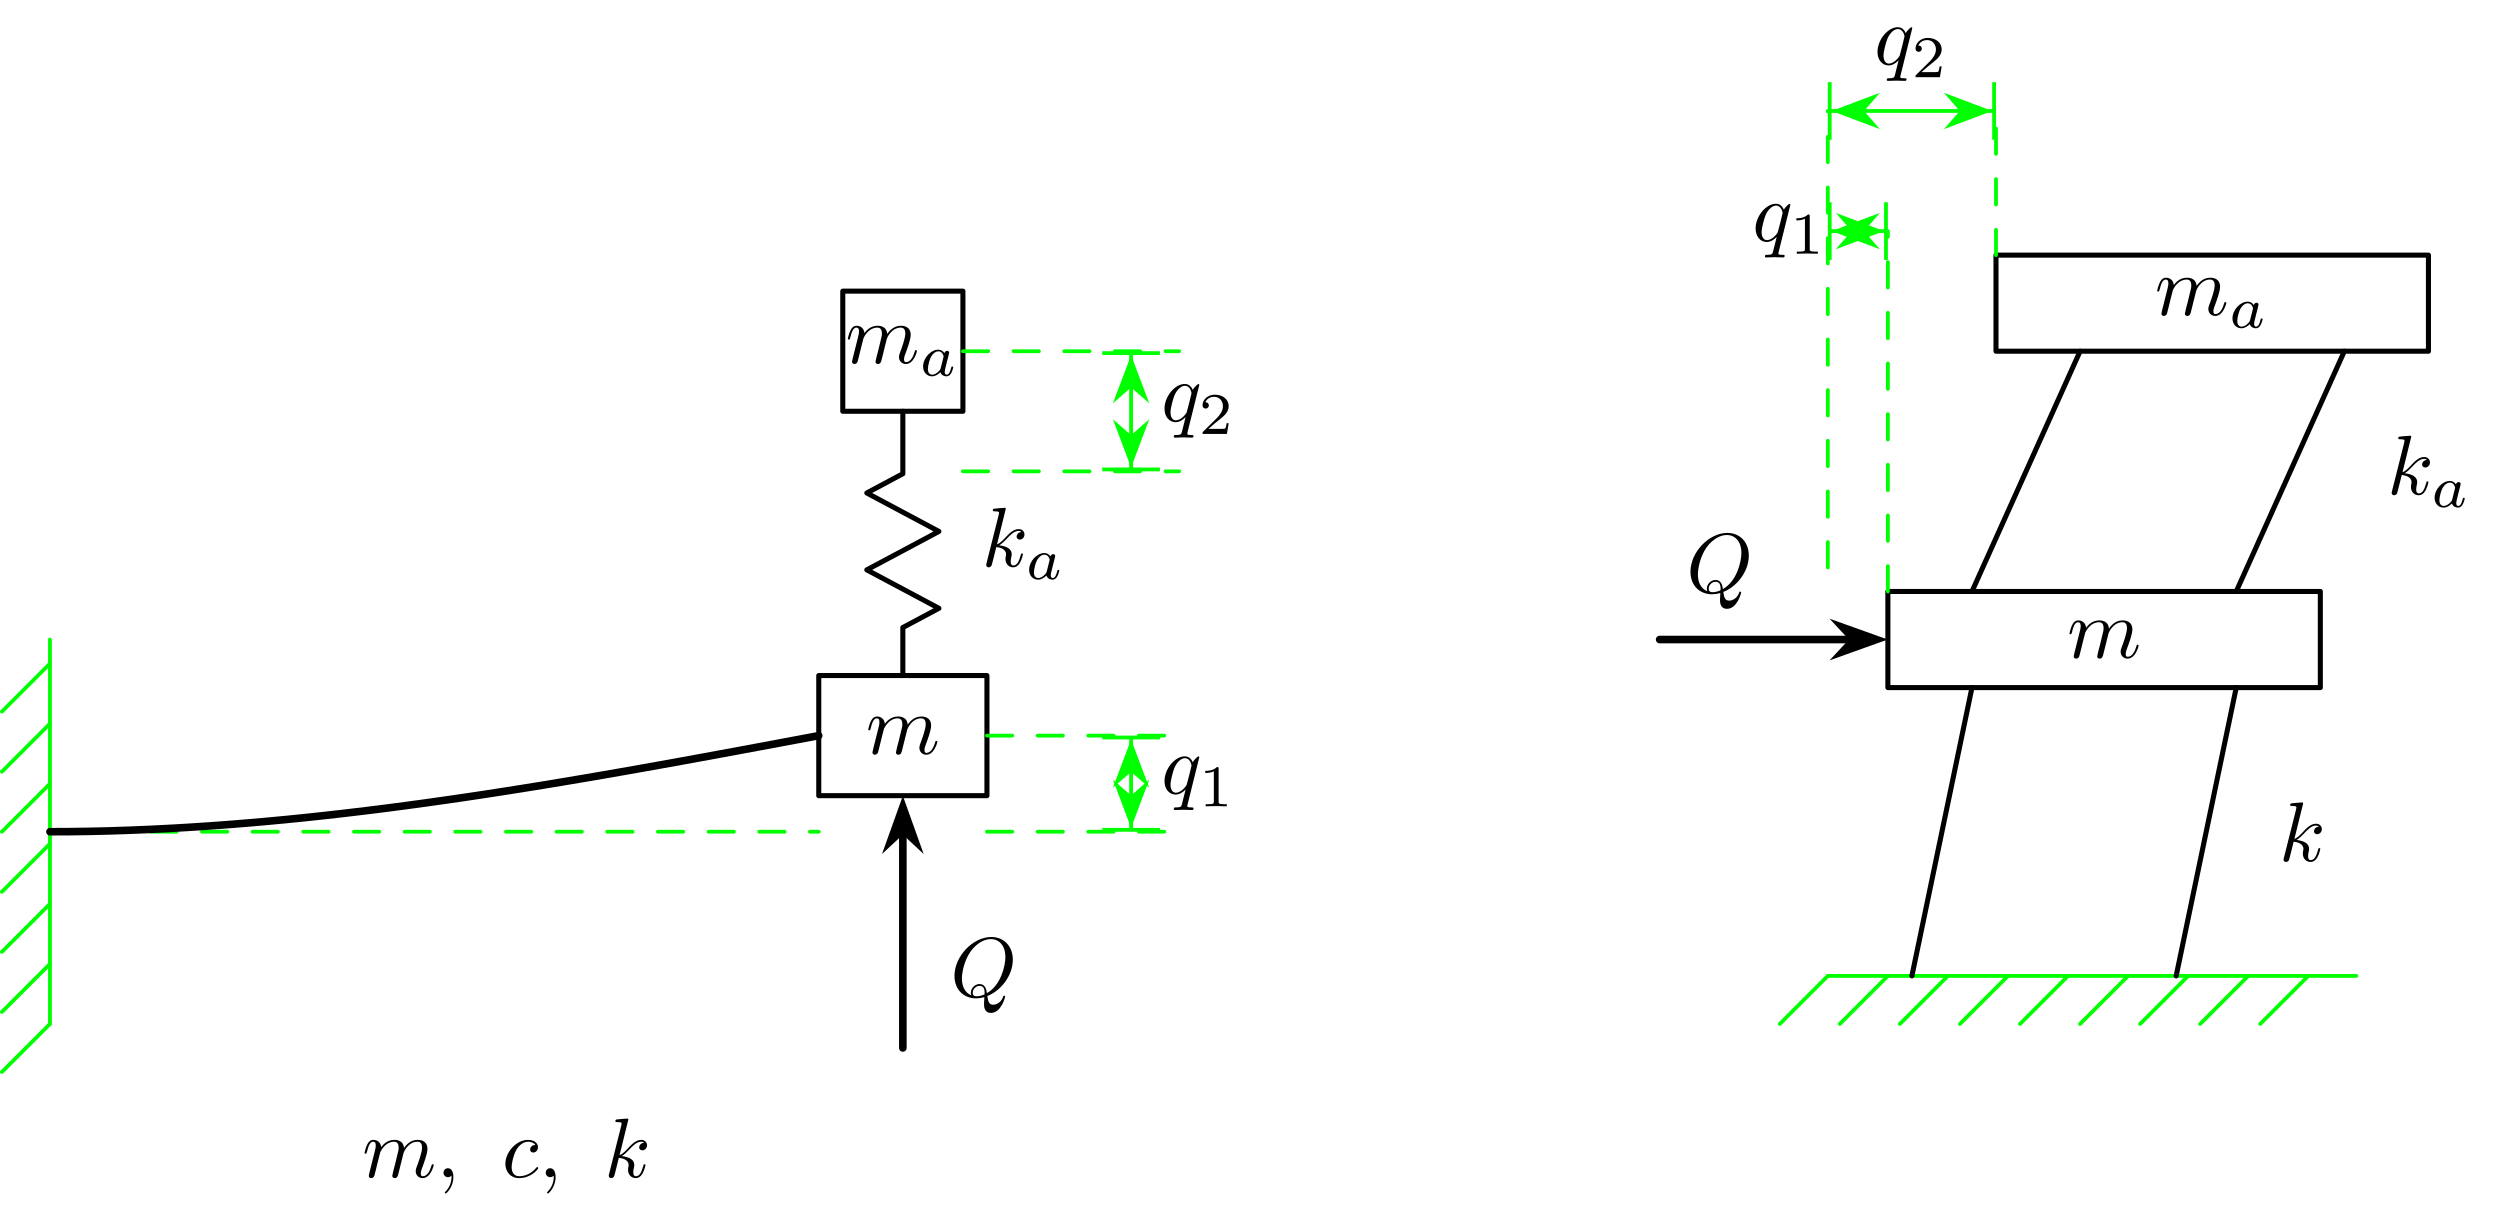
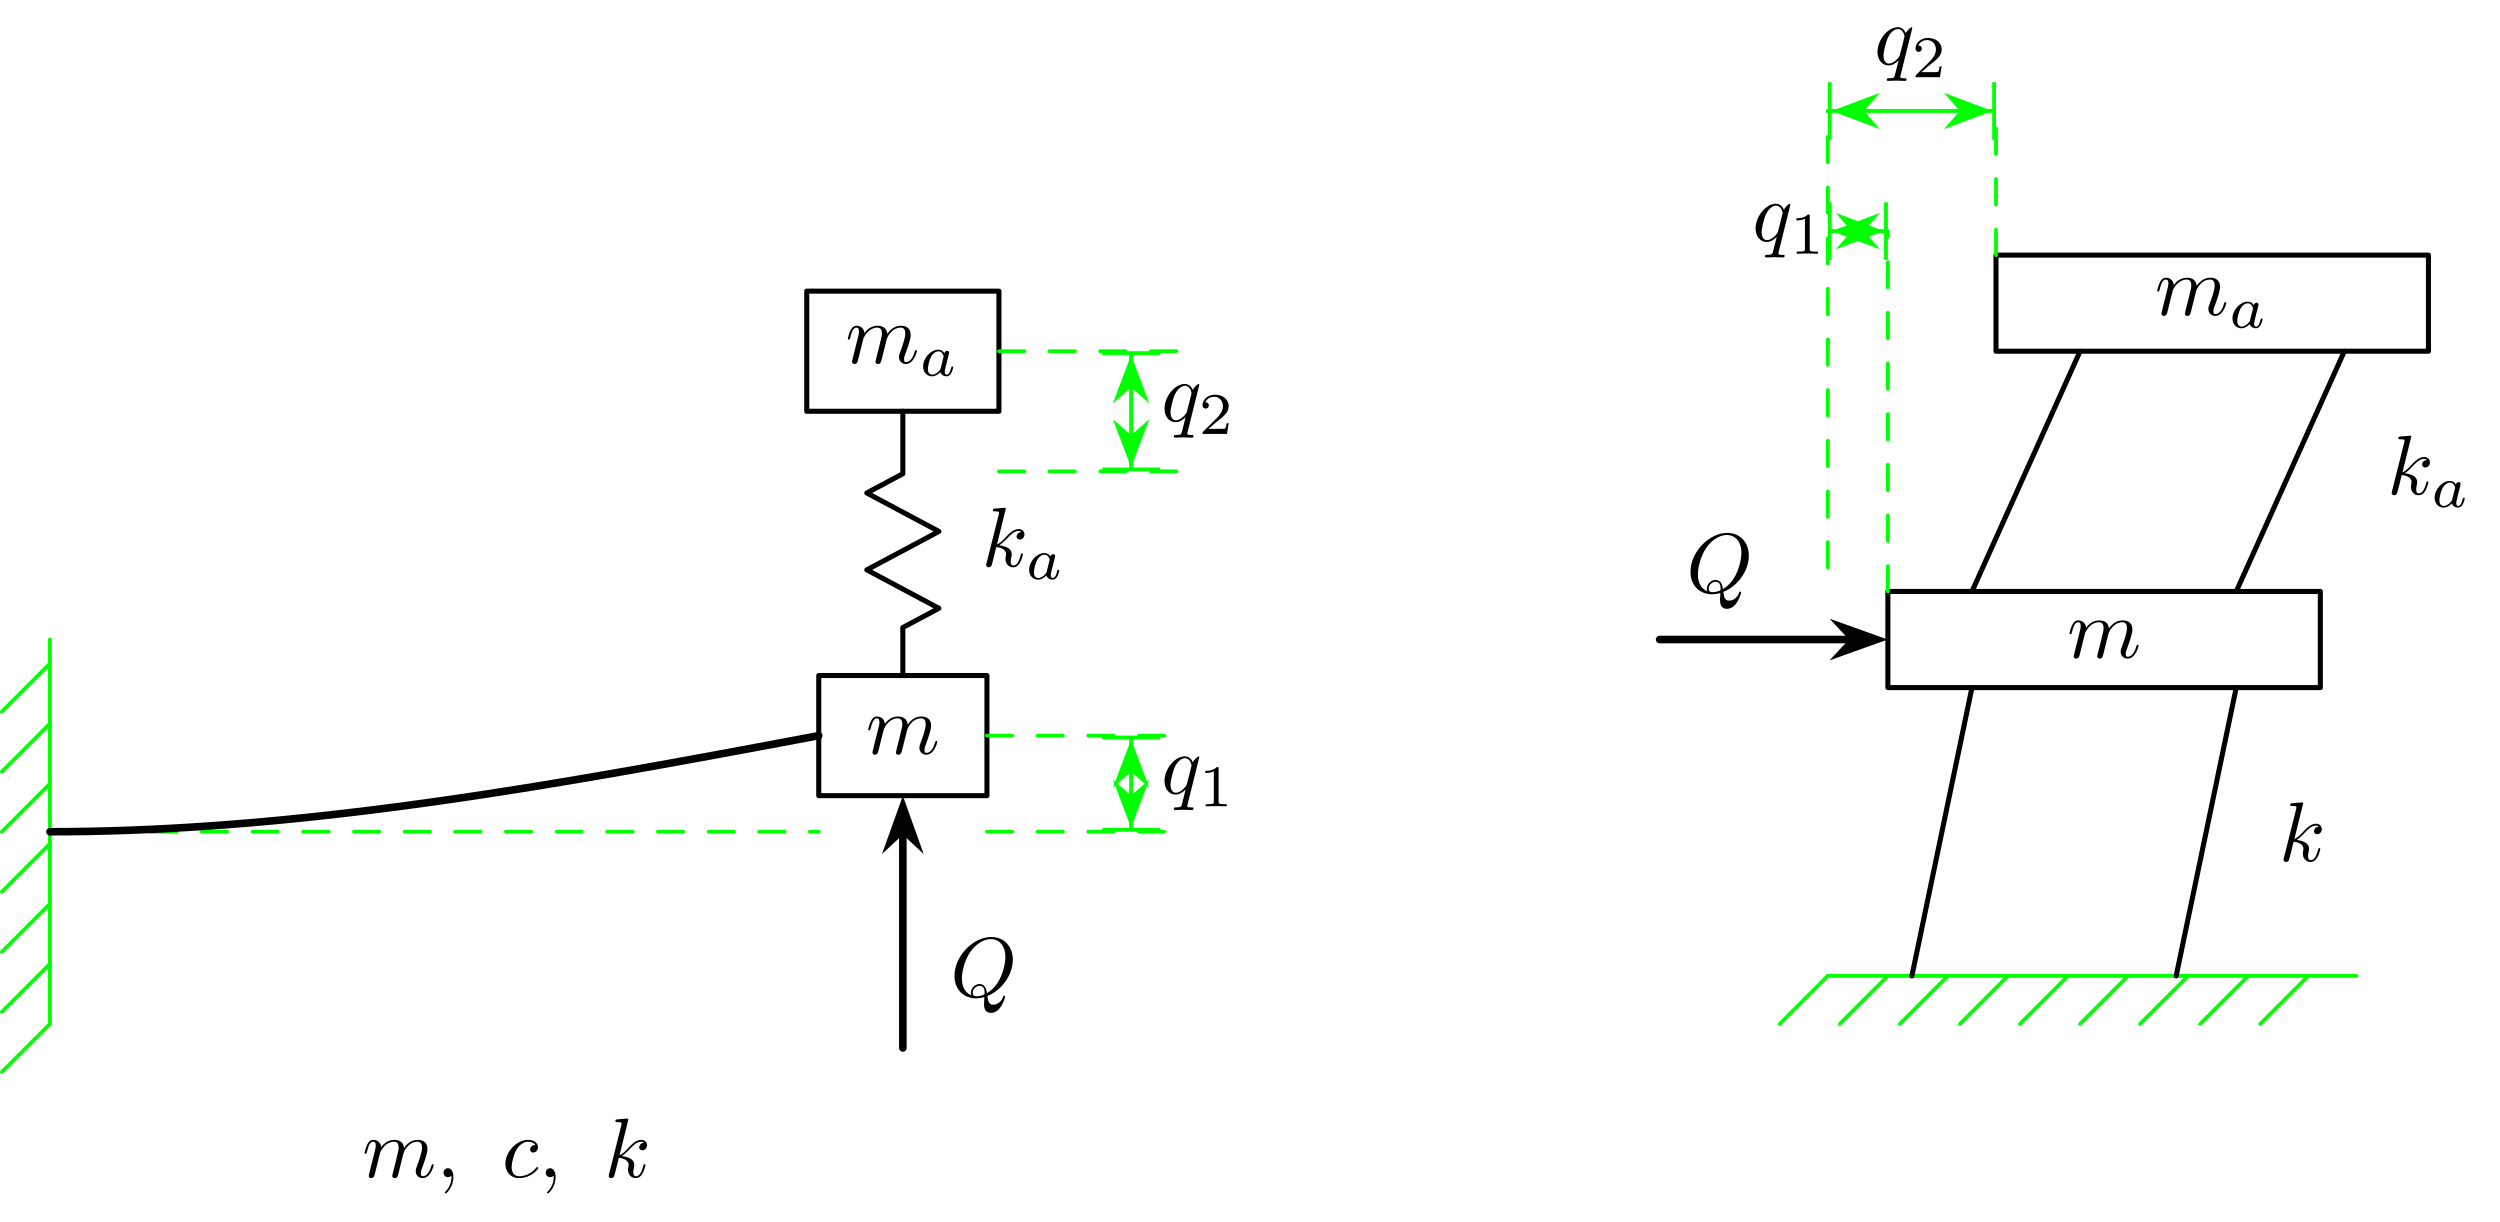
<svg xmlns="http://www.w3.org/2000/svg" xmlns:xlink="http://www.w3.org/1999/xlink" version="1.1" width="398.20pt" height="194.60pt" viewBox="-72 -72 294.965 144.147">
  <defs>
    <path id="ddn-shema-g0-59" d="M2.022-.01C2.022-.667 1.773-1.056 1.385-1.056C1.056-1.056 .857-.807 .857-.528C.857-.259 1.056 0 1.385 0C1.504 0 1.634-.04 1.733-.13C1.763-.149 1.773-.159 1.783-.159S1.803-.149 1.803-.01C1.803 .727 1.455 1.325 1.126 1.654C1.016 1.763 1.016 1.783 1.016 1.813C1.016 1.883 1.066 1.923 1.116 1.923C1.225 1.923 2.022 1.156 2.022-.01Z" />
    <path id="ddn-shema-g0-81" d="M4.364-.06C5.908-.648 7.372-2.421 7.372-4.344C7.372-5.948 6.316-7.024 4.832-7.024C2.68-7.024 .488-4.762 .488-2.441C.488-.787 1.604 .219 3.039 .219C3.288 .219 3.626 .179 4.015 .07C3.975 .687 3.975 .707 3.975 .837C3.975 1.156 3.975 1.933 4.802 1.933C5.988 1.933 6.466 .11 6.466 0C6.466-.07 6.396-.1 6.356-.1C6.276-.1 6.257-.05 6.237 .01C5.998 .717 5.42 .966 5.071 .966C4.613 .966 4.463 .697 4.364-.06ZM2.481-.139C1.704-.448 1.365-1.225 1.365-2.122C1.365-2.809 1.624-4.224 2.381-5.3C3.108-6.316 4.045-6.775 4.772-6.775C5.768-6.775 6.496-5.998 6.496-4.663C6.496-3.666 5.988-1.335 4.314-.399C4.264-.747 4.164-1.474 3.437-1.474C2.909-1.474 2.421-.976 2.421-.458C2.421-.259 2.481-.149 2.481-.139ZM3.098-.03C2.959-.03 2.64-.03 2.64-.458C2.64-.857 3.019-1.255 3.437-1.255S4.045-1.016 4.045-.408C4.045-.259 4.035-.249 3.935-.209C3.676-.1 3.377-.03 3.098-.03Z" />
    <path id="ddn-shema-g0-99" d="M3.945-3.786C3.786-3.786 3.646-3.786 3.507-3.646C3.347-3.497 3.328-3.328 3.328-3.258C3.328-3.019 3.507-2.909 3.696-2.909C3.985-2.909 4.254-3.148 4.254-3.547C4.254-4.035 3.786-4.403 3.078-4.403C1.733-4.403 .408-2.979 .408-1.574C.408-.677 .986 .11 2.022 .11C3.447 .11 4.284-.946 4.284-1.066C4.284-1.126 4.224-1.196 4.164-1.196C4.115-1.196 4.095-1.176 4.035-1.096C3.248-.11 2.162-.11 2.042-.11C1.415-.11 1.146-.598 1.146-1.196C1.146-1.604 1.345-2.57 1.684-3.188C1.993-3.756 2.54-4.184 3.088-4.184C3.427-4.184 3.806-4.055 3.945-3.786Z" />
    <path id="ddn-shema-g0-107" d="M2.859-6.804C2.859-6.814 2.859-6.914 2.73-6.914C2.501-6.914 1.773-6.834 1.514-6.814C1.435-6.804 1.325-6.795 1.325-6.615C1.325-6.496 1.415-6.496 1.564-6.496C2.042-6.496 2.062-6.426 2.062-6.326L2.032-6.127L.588-.389C.548-.249 .548-.229 .548-.169C.548 .06 .747 .11 .837 .11C.966 .11 1.116 .02 1.176-.1C1.225-.189 1.674-2.032 1.733-2.281C2.072-2.252 2.889-2.092 2.889-1.435C2.889-1.365 2.889-1.325 2.859-1.225C2.839-1.106 2.819-.986 2.819-.877C2.819-.289 3.218 .11 3.736 .11C4.035 .11 4.304-.05 4.523-.418C4.772-.857 4.882-1.405 4.882-1.425C4.882-1.524 4.792-1.524 4.762-1.524C4.663-1.524 4.653-1.484 4.623-1.345C4.423-.618 4.194-.11 3.756-.11C3.567-.11 3.437-.219 3.437-.578C3.437-.747 3.477-.976 3.517-1.136C3.557-1.305 3.557-1.345 3.557-1.445C3.557-2.092 2.929-2.381 2.082-2.491C2.391-2.67 2.71-2.989 2.939-3.228C3.417-3.756 3.875-4.184 4.364-4.184C4.423-4.184 4.433-4.184 4.453-4.174C4.573-4.154 4.583-4.154 4.663-4.095C4.682-4.085 4.682-4.075 4.702-4.055C4.224-4.025 4.134-3.636 4.134-3.517C4.134-3.357 4.244-3.168 4.513-3.168C4.772-3.168 5.061-3.387 5.061-3.776C5.061-4.075 4.832-4.403 4.384-4.403C4.105-4.403 3.646-4.324 2.929-3.527C2.59-3.148 2.202-2.75 1.823-2.6L2.859-6.804Z" />
    <path id="ddn-shema-g0-109" d="M.877-.588C.847-.438 .787-.209 .787-.159C.787 .02 .927 .11 1.076 .11C1.196 .11 1.375 .03 1.445-.169C1.455-.189 1.574-.658 1.634-.907L1.853-1.803C1.913-2.022 1.973-2.242 2.022-2.471C2.062-2.64 2.142-2.929 2.152-2.969C2.301-3.278 2.829-4.184 3.776-4.184C4.224-4.184 4.314-3.816 4.314-3.487C4.314-3.238 4.244-2.959 4.164-2.66L3.885-1.504L3.686-.747C3.646-.548 3.557-.209 3.557-.159C3.557 .02 3.696 .11 3.846 .11C4.154 .11 4.214-.139 4.294-.458C4.433-1.016 4.802-2.471 4.892-2.859C4.922-2.989 5.45-4.184 6.535-4.184C6.964-4.184 7.073-3.846 7.073-3.487C7.073-2.919 6.655-1.783 6.456-1.255C6.366-1.016 6.326-.907 6.326-.707C6.326-.239 6.675 .11 7.143 .11C8.08 .11 8.448-1.345 8.448-1.425C8.448-1.524 8.359-1.524 8.329-1.524C8.229-1.524 8.229-1.494 8.179-1.345C8.03-.817 7.711-.11 7.163-.11C6.994-.11 6.924-.209 6.924-.438C6.924-.687 7.014-.927 7.103-1.146C7.293-1.664 7.711-2.77 7.711-3.337C7.711-3.985 7.313-4.403 6.565-4.403S5.31-3.965 4.941-3.437C4.932-3.567 4.902-3.905 4.623-4.144C4.374-4.354 4.055-4.403 3.806-4.403C2.909-4.403 2.421-3.766 2.252-3.537C2.202-4.105 1.783-4.403 1.335-4.403C.877-4.403 .687-4.015 .598-3.836C.418-3.487 .289-2.899 .289-2.869C.289-2.77 .389-2.77 .408-2.77C.508-2.77 .518-2.78 .578-2.999C.747-3.706 .946-4.184 1.305-4.184C1.465-4.184 1.614-4.105 1.614-3.726C1.614-3.517 1.584-3.407 1.455-2.889L.877-.588Z" />
    <path id="ddn-shema-g0-113" d="M4.503-4.294C4.503-4.334 4.473-4.394 4.403-4.394C4.294-4.394 3.895-3.995 3.726-3.706C3.507-4.244 3.118-4.403 2.8-4.403C1.624-4.403 .399-2.929 .399-1.484C.399-.508 .986 .11 1.714 .11C2.142 .11 2.531-.13 2.889-.488C2.8-.139 2.471 1.205 2.441 1.295C2.361 1.574 2.281 1.614 1.724 1.624C1.594 1.624 1.494 1.624 1.494 1.823C1.494 1.833 1.494 1.933 1.624 1.933C1.943 1.933 2.291 1.903 2.62 1.903C2.959 1.903 3.318 1.933 3.646 1.933C3.696 1.933 3.826 1.933 3.826 1.733C3.826 1.624 3.726 1.624 3.567 1.624C3.088 1.624 3.088 1.554 3.088 1.465C3.088 1.395 3.108 1.335 3.128 1.245L4.503-4.294ZM1.743-.11C1.146-.11 1.106-.877 1.106-1.046C1.106-1.524 1.395-2.61 1.564-3.029C1.873-3.766 2.391-4.184 2.8-4.184C3.447-4.184 3.587-3.377 3.587-3.308C3.587-3.248 3.039-1.066 3.009-1.026C2.859-.747 2.301-.11 1.743-.11Z" />
    <path id="ddn-shema-g1-97" d="M2.943-2.664C2.797-2.894 2.559-3.075 2.225-3.075C1.332-3.075 .425-2.092 .425-1.088C.425-.411 .879 .07 1.478 .07C1.855 .07 2.19-.146 2.469-.418C2.601 0 3.006 .07 3.187 .07C3.438 .07 3.612-.084 3.738-.3C3.891-.572 3.982-.969 3.982-.997C3.982-1.088 3.891-1.088 3.87-1.088C3.773-1.088 3.766-1.06 3.717-.872C3.633-.537 3.501-.126 3.208-.126C3.027-.126 2.978-.279 2.978-.467C2.978-.586 3.034-.837 3.082-1.018C3.131-1.206 3.201-1.492 3.236-1.646L3.375-2.176C3.417-2.357 3.501-2.685 3.501-2.72C3.501-2.873 3.375-2.943 3.264-2.943C3.145-2.943 2.985-2.859 2.943-2.664ZM2.497-.872C2.448-.676 2.294-.537 2.141-.404C2.078-.349 1.799-.126 1.499-.126C1.241-.126 .99-.307 .99-.802C.99-1.172 1.193-1.939 1.353-2.218C1.674-2.776 2.029-2.88 2.225-2.88C2.713-2.88 2.845-2.35 2.845-2.273C2.845-2.246 2.831-2.197 2.824-2.176L2.497-.872Z" />
    <path id="ddn-shema-g2-49" d="M2.336-4.435C2.336-4.624 2.322-4.631 2.127-4.631C1.681-4.191 1.046-4.184 .76-4.184V-3.933C.928-3.933 1.388-3.933 1.771-4.129V-.572C1.771-.342 1.771-.251 1.074-.251H.809V0C.934-.007 1.792-.028 2.05-.028C2.267-.028 3.145-.007 3.299 0V-.251H3.034C2.336-.251 2.336-.342 2.336-.572V-4.435Z" />
    <path id="ddn-shema-g2-50" d="M3.522-1.269H3.285C3.264-1.116 3.194-.704 3.103-.635C3.048-.593 2.511-.593 2.413-.593H1.13C1.862-1.241 2.106-1.437 2.525-1.764C3.041-2.176 3.522-2.608 3.522-3.271C3.522-4.115 2.783-4.631 1.89-4.631C1.025-4.631 .439-4.024 .439-3.382C.439-3.027 .739-2.992 .809-2.992C.976-2.992 1.179-3.11 1.179-3.361C1.179-3.487 1.13-3.731 .767-3.731C.983-4.226 1.458-4.38 1.785-4.38C2.483-4.38 2.845-3.836 2.845-3.271C2.845-2.664 2.413-2.183 2.19-1.932L.509-.272C.439-.209 .439-.195 .439 0H3.313L3.522-1.269Z" />
  </defs>
  <g id="ddn-shema-page1">
    <g stroke-miterlimit="10" transform="translate(-66.10665,43.13918)scale(0.996264,-0.996264)">
      <g fill="#000" stroke="#000">
        <g stroke-width="0.4">
          <g stroke-width="0.6">
            <g stroke-linecap="round">
              <g stroke-linejoin="round">
                <g fill="#0f0" stroke="#0f0">
                  <g stroke-width="0.45">
                    <path d="M0-5.69V39.834" fill="none" />
                  </g>
                </g>
                <g fill="#0f0" stroke="#0f0">
                  <g stroke-width="0.45">
                    <path d="M0-5.69L-5.69-11.381" fill="none" />
                  </g>
                </g>
                <g fill="#0f0" stroke="#0f0">
                  <g stroke-width="0.45">
                    <path d="M0 1.423L-5.69-4.268" fill="none" />
                  </g>
                </g>
                <g fill="#0f0" stroke="#0f0">
                  <g stroke-width="0.45">
                    <path d="M0 8.536L-5.69 2.845" fill="none" />
                  </g>
                </g>
                <g fill="#0f0" stroke="#0f0">
                  <g stroke-width="0.45">
                    <path d="M0 15.649L-5.69 9.959" fill="none" />
                  </g>
                </g>
                <g fill="#0f0" stroke="#0f0">
                  <g stroke-width="0.45">
                    <path d="M0 22.762L-5.69 17.072" fill="none" />
                  </g>
                </g>
                <g fill="#0f0" stroke="#0f0">
                  <g stroke-width="0.45">
                    <path d="M0 29.875L-5.69 24.185" fill="none" />
                  </g>
                </g>
                <g fill="#0f0" stroke="#0f0">
                  <g stroke-width="0.45">
                    <path d="M0 36.989L-5.69 31.298" fill="none" />
                  </g>
                </g>
                <g fill="#0f0" stroke="#0f0">
                  <g stroke-dasharray="3.0,3.0" stroke-dashoffset="0.0">
                    <g stroke-width="0.45">
                      <path d="M0 17.072H91.049" fill="none" />
                    </g>
                  </g>
                </g>
                <g stroke-width="0.9">
                  <path d="M0 17.072L2.334 17.083L4.669 17.115L7.003 17.169L9.338 17.245L11.672 17.34L14.007 17.454L16.341 17.588L18.676 17.74L21.01 17.91L23.344 18.098L25.679 18.301L28.013 18.521L30.348 18.757L32.682 19.008L35.017 19.273L37.351 19.551L39.686 19.843L42.02 20.148L44.355 20.465L46.689 20.793L49.023 21.132L51.358 21.481L53.692 21.841L56.027 22.209L58.361 22.586L60.696 22.972L63.03 23.364L65.365 23.764L67.699 24.17L70.033 24.581L72.368 24.999L74.702 25.42L77.037 25.846L79.371 26.275L81.706 26.706L84.04 27.14L86.375 27.576L88.709 28.013L91.043 28.451" fill="none" />
                </g>
                <path d="M91.049 21.34V35.566H110.966V21.34ZM110.966 35.566" fill="none" />
                <g transform="translate(96.61726,26.29997)">
                  <g stroke="none" transform="scale(-1.00375,1.00375)translate(-66.10665,43.13918)scale(-1,-1)">
                    <g fill="#000">
                      <g stroke="none">
                        <use x="-66.107" y="43.139" xlink:href="#ddn-shema-g0-109" />
                      </g>
                    </g>
                  </g>
                </g>
                <path d="M101.007 35.566V41.257L105.275 43.533L96.739 48.085L105.275 52.638L96.739 57.19L101.007 59.467V66.864" fill="none" />
                <g transform="translate(110.3308,48.4928)">
                  <g stroke="none" transform="scale(-1.00375,1.00375)translate(-66.10665,43.13918)scale(-1,-1)">
                    <g fill="#000">
                      <g stroke="none">
                        <use x="-66.107" y="43.139" xlink:href="#ddn-shema-g0-107" />
                        <use x="-60.92" y="44.634" xlink:href="#ddn-shema-g1-97" />
                      </g>
                    </g>
                  </g>
                </g>
-                 <path d="M93.894 66.864V81.09H108.121V66.864ZM108.121 81.09" fill="none" />
+                 <path d="M89.626 66.864V81.09H112.388V66.864ZM112.388 81.09" fill="none" />
                <g transform="translate(94.19844,72.57452)">
                  <g stroke="none" transform="scale(-1.00375,1.00375)translate(-66.10665,43.13918)scale(-1,-1)">
                    <g fill="#000">
                      <g stroke="none">
                        <use x="-66.107" y="43.139" xlink:href="#ddn-shema-g0-109" />
                        <use x="-57.359" y="44.634" xlink:href="#ddn-shema-g1-97" />
                      </g>
                    </g>
                  </g>
                </g>
                <g stroke-width="0.9">
                  <path d="M101.007-8.535V17.116" fill="none" />
                  <g transform="matrix(0.0,1.0,-1.0,0.0,101.0073,14.51091)">
                    <g stroke-dasharray="none" stroke-dashoffset="0.0">
                      <g stroke-linejoin="miter">
                        <path d="M5.481 0L1.508 1.421L2.83 0L1.508-1.421Z" />
                      </g>
                    </g>
                  </g>
                </g>
                <g transform="translate(106.6318,-2.44443)">
                  <g stroke="none" transform="scale(-1.00375,1.00375)translate(-66.10665,43.13918)scale(-1,-1)">
                    <g fill="#000">
                      <g stroke="none">
                        <use x="-66.107" y="43.139" xlink:href="#ddn-shema-g0-81" />
                      </g>
                    </g>
                  </g>
                </g>
                <g fill="#0f0" stroke="#0f0">
                  <g stroke-dasharray="3.0,3.0" stroke-dashoffset="0.0">
                    <g stroke-width="0.45">
                      <path d="M110.966 17.072H133.728" fill="none" />
                    </g>
                  </g>
                </g>
                <g fill="#0f0" stroke="#0f0">
                  <g stroke-dasharray="3.0,3.0" stroke-dashoffset="0.0">
                    <g stroke-width="0.45">
                      <path d="M110.966 28.453H133.728" fill="none" />
                    </g>
                  </g>
                </g>
                <g fill="#0f0" stroke="#0f0">
                  <g stroke-dasharray="3.0,3.0" stroke-dashoffset="0.0">
                    <g stroke-width="0.45">
-                       <path d="M108.121 59.751H133.728" fill="none" />
-                     </g>
-                   </g>
-                 </g>
-                 <g fill="#0f0" stroke="#0f0">
-                   <g stroke-dasharray="3.0,3.0" stroke-dashoffset="0.0">
-                     <g stroke-width="0.45">
-                       <path d="M108.121 73.977H133.728" fill="none" />
+                       <path d="M112.388 59.751H133.728" fill="none" />
+                     </g>
+                   </g>
+                 </g>
+                 <g fill="#0f0" stroke="#0f0">
+                   <g stroke-dasharray="3.0,3.0" stroke-dashoffset="0.0">
+                     <g stroke-width="0.45">
+                       <path d="M112.388 73.977H133.728" fill="none" />
                    </g>
                  </g>
                </g>
                <g fill="#0f0" stroke="#0f0">
                  <g stroke-width="0.45">
                    <path d="M128.037 17.409V28.115" fill="none" />
                    <g transform="matrix(0.0,-1.0,1.0,0.0,128.0373,23.21234)">
                      <g stroke-dasharray="none" stroke-dashoffset="0.0">
                        <g stroke-linejoin="miter">
                          <path d="M5.05 0L.727 1.629L2.147 0L.727-1.629Z" />
                        </g>
                      </g>
                    </g>
                    <g transform="matrix(0.0,-1.0,1.0,0.0,128.0373,17.29681)">
                      <g stroke-dasharray="none" stroke-dashoffset="0.0">
                        <g stroke-linecap="butt">
                          <g stroke-linejoin="miter">
                            <path d="M0 3.414V-3.414" fill="none" />
                          </g>
                        </g>
                      </g>
                    </g>
                    <g transform="matrix(0.0,1.0,-1.0,0.0,128.0373,22.31223)">
                      <g stroke-dasharray="none" stroke-dashoffset="0.0">
                        <g stroke-linejoin="miter">
                          <path d="M5.05 0L.727 1.629L2.147 0L.727-1.629Z" />
                        </g>
                      </g>
                    </g>
                    <g transform="matrix(0.0,1.0,-1.0,0.0,128.0373,28.22775)">
                      <g stroke-dasharray="none" stroke-dashoffset="0.0">
                        <g stroke-linecap="butt">
                          <g stroke-linejoin="miter">
                            <path d="M0 3.414V-3.414" fill="none" />
                          </g>
                        </g>
                      </g>
                    </g>
                    <g fill="#000" stroke="#000">
                      <g fill="#000" stroke="#000">
</g>
                      <g transform="translate(131.5953,21.58173)">
                        <g stroke="none" transform="scale(-1.00375,1.00375)translate(-66.10665,43.13918)scale(-1,-1)">
                          <g fill="#000">
                            <g stroke="none">
                              <use x="-66.107" y="43.139" xlink:href="#ddn-shema-g0-113" />
                              <use x="-61.659" y="44.634" xlink:href="#ddn-shema-g2-49" />
                            </g>
                          </g>
                        </g>
                      </g>
                    </g>
                  </g>
                </g>
                <g fill="#0f0" stroke="#0f0">
                  <g stroke-width="0.45">
                    <path d="M128.037 60.088V73.64" fill="none" />
                    <g transform="matrix(0.0,-1.0,1.0,0.0,128.0373,65.89145)">
                      <g stroke-dasharray="none" stroke-dashoffset="0.0">
                        <g stroke-linejoin="miter">
                          <path d="M5.05 0L.727 1.629L2.147 0L.727-1.629Z" />
                        </g>
                      </g>
                    </g>
                    <g transform="matrix(0.0,-1.0,1.0,0.0,128.0373,59.97592)">
                      <g stroke-dasharray="none" stroke-dashoffset="0.0">
                        <g stroke-linecap="butt">
                          <g stroke-linejoin="miter">
                            <path d="M0 3.414V-3.414" fill="none" />
                          </g>
                        </g>
                      </g>
                    </g>
                    <g transform="matrix(0.0,1.0,-1.0,0.0,128.0373,67.83679)">
                      <g stroke-dasharray="none" stroke-dashoffset="0.0">
                        <g stroke-linejoin="miter">
                          <path d="M5.05 0L.727 1.629L2.147 0L.727-1.629Z" />
                        </g>
                      </g>
                    </g>
                    <g transform="matrix(0.0,1.0,-1.0,0.0,128.0373,73.75232)">
                      <g stroke-dasharray="none" stroke-dashoffset="0.0">
                        <g stroke-linecap="butt">
                          <g stroke-linejoin="miter">
                            <path d="M0 3.414V-3.414" fill="none" />
                          </g>
                        </g>
                      </g>
                    </g>
                    <g fill="#000" stroke="#000">
                      <g fill="#000" stroke="#000">
</g>
                      <g transform="translate(131.5953,65.68356)">
                        <g stroke="none" transform="scale(-1.00375,1.00375)translate(-66.10665,43.13918)scale(-1,-1)">
                          <g fill="#000">
                            <g stroke="none">
                              <use x="-66.107" y="43.139" xlink:href="#ddn-shema-g0-113" />
                              <use x="-61.659" y="44.634" xlink:href="#ddn-shema-g2-50" />
                            </g>
                          </g>
                        </g>
                      </g>
                    </g>
                  </g>
                </g>
                <g transform="translate(36.96802,-23.83955)">
                  <g stroke="none" transform="scale(-1.00375,1.00375)translate(-66.10665,43.13918)scale(-1,-1)">
                    <g fill="#000">
                      <g stroke="none">
                        <use x="-66.107" y="43.139" xlink:href="#ddn-shema-g0-109" />
                        <use x="-57.359" y="43.139" xlink:href="#ddn-shema-g0-59" />
                        <use x="-49.611" y="43.139" xlink:href="#ddn-shema-g0-99" />
                        <use x="-45.299" y="43.139" xlink:href="#ddn-shema-g0-59" />
                        <use x="-37.551" y="43.139" xlink:href="#ddn-shema-g0-107" />
                      </g>
                    </g>
                  </g>
                </g>
                <g fill="#0f0" stroke="#0f0">
                  <g stroke-width="0.45">
                    <path d="M210.55 0H273.146" fill="none" />
                  </g>
                </g>
                <g fill="#0f0" stroke="#0f0">
                  <g stroke-width="0.45">
                    <path d="M210.55 0L204.86-5.69" fill="none" />
                  </g>
                </g>
                <g fill="#0f0" stroke="#0f0">
                  <g stroke-width="0.45">
                    <path d="M217.663 0L211.973-5.69" fill="none" />
                  </g>
                </g>
                <g fill="#0f0" stroke="#0f0">
                  <g stroke-width="0.45">
                    <path d="M224.776 0L219.086-5.69" fill="none" />
                  </g>
                </g>
                <g fill="#0f0" stroke="#0f0">
                  <g stroke-width="0.45">
                    <path d="M231.89 0L226.199-5.69" fill="none" />
                  </g>
                </g>
                <g fill="#0f0" stroke="#0f0">
                  <g stroke-width="0.45">
                    <path d="M239.003 0L233.312-5.69" fill="none" />
                  </g>
                </g>
                <g fill="#0f0" stroke="#0f0">
                  <g stroke-width="0.45">
                    <path d="M246.116 0L240.426-5.69" fill="none" />
                  </g>
                </g>
                <g fill="#0f0" stroke="#0f0">
                  <g stroke-width="0.45">
                    <path d="M253.229 0L247.539-5.69" fill="none" />
                  </g>
                </g>
                <g fill="#0f0" stroke="#0f0">
                  <g stroke-width="0.45">
                    <path d="M260.342 0L254.652-5.69" fill="none" />
                  </g>
                </g>
                <g fill="#0f0" stroke="#0f0">
                  <g stroke-width="0.45">
                    <path d="M267.456 0L261.765-5.69" fill="none" />
                  </g>
                </g>
                <path d="M220.509 0L227.622 34.143" fill="none" />
                <path d="M251.806 0L258.92 34.143" fill="none" />
                <path d="M217.663 34.143V45.525H268.878V34.143ZM268.878 45.525" fill="none" />
                <g transform="translate(238.8805,37.6809)">
                  <g stroke="none" transform="scale(-1.00375,1.00375)translate(-66.10665,43.13918)scale(-1,-1)">
                    <g fill="#000">
                      <g stroke="none">
                        <use x="-66.107" y="43.139" xlink:href="#ddn-shema-g0-109" />
                      </g>
                    </g>
                  </g>
                </g>
                <path d="M227.622 45.525L240.426 73.977" fill="none" />
                <path d="M258.92 45.525L271.723 73.977" fill="none" />
                <path d="M230.467 73.977V85.358H281.682V73.977ZM281.682 85.358" fill="none" />
                <g transform="translate(249.2658,78.26497)">
                  <g stroke="none" transform="scale(-1.00375,1.00375)translate(-66.10665,43.13918)scale(-1,-1)">
                    <g fill="#000">
                      <g stroke="none">
                        <use x="-66.107" y="43.139" xlink:href="#ddn-shema-g0-109" />
                        <use x="-57.359" y="44.634" xlink:href="#ddn-shema-g1-97" />
                      </g>
                    </g>
                  </g>
                </g>
                <g transform="translate(263.9754,13.5996)">
                  <g stroke="none" transform="scale(-1.00375,1.00375)translate(-66.10665,43.13918)scale(-1,-1)">
                    <g fill="#000">
                      <g stroke="none">
                        <use x="-66.107" y="43.139" xlink:href="#ddn-shema-g0-107" />
                      </g>
                    </g>
                  </g>
                </g>
                <g transform="translate(276.779,57.0287)">
                  <g stroke="none" transform="scale(-1.00375,1.00375)translate(-66.10665,43.13918)scale(-1,-1)">
                    <g fill="#000">
                      <g stroke="none">
                        <use x="-66.107" y="43.139" xlink:href="#ddn-shema-g0-107" />
                        <use x="-60.92" y="44.634" xlink:href="#ddn-shema-g1-97" />
                      </g>
                    </g>
                  </g>
                </g>
                <g stroke-width="0.9">
                  <path d="M190.633 39.834H213.44" fill="none" />
                  <g transform="translate(210.8347,39.83366)">
                    <g stroke-dasharray="none" stroke-dashoffset="0.0">
                      <g stroke-linejoin="miter">
                        <path d="M5.481 0L1.508 1.421L2.83 0L1.508-1.421Z" />
                      </g>
                    </g>
                  </g>
                </g>
                <g transform="translate(193.7937,45.41107)">
                  <g stroke="none" transform="scale(-1.00375,1.00375)translate(-66.10665,43.13918)scale(-1,-1)">
                    <g fill="#000">
                      <g stroke="none">
                        <use x="-66.107" y="43.139" xlink:href="#ddn-shema-g0-81" />
                      </g>
                    </g>
                  </g>
                </g>
                <g fill="#0f0" stroke="#0f0">
                  <g stroke-dasharray="3.0,3.0" stroke-dashoffset="0.0">
                    <g stroke-width="0.45">
                      <path d="M210.55 48.37V102.43" fill="none" />
                    </g>
                  </g>
                </g>
                <g fill="#0f0" stroke="#0f0">
                  <g stroke-dasharray="3.0,3.0" stroke-dashoffset="0.0">
                    <g stroke-width="0.45">
                      <path d="M217.663 45.525V88.204" fill="none" />
                    </g>
                  </g>
                </g>
                <g fill="#0f0" stroke="#0f0">
                  <g stroke-dasharray="3.0,3.0" stroke-dashoffset="0.0">
                    <g stroke-width="0.45">
                      <path d="M230.467 85.358V102.43" fill="none" />
                    </g>
                  </g>
                </g>
                <g fill="#0f0" stroke="#0f0">
                  <g stroke-width="0.45">
                    <path d="M210.888 88.204H217.326" fill="none" />
                    <g transform="matrix(-1.0,0.0,0.0,-1.0,216.6906,88.20367)">
                      <g stroke-dasharray="none" stroke-dashoffset="0.0">
                        <g stroke-linejoin="miter">
                          <path d="M5.05 0L.727 1.629L2.147 0L.727-1.629Z" />
                        </g>
                      </g>
                    </g>
                    <g transform="matrix(-1.0,0.0,0.0,-1.0,210.7751,88.20367)">
                      <g stroke-dasharray="none" stroke-dashoffset="0.0">
                        <g stroke-linecap="butt">
                          <g stroke-linejoin="miter">
                            <path d="M0 3.414V-3.414" fill="none" />
                          </g>
                        </g>
                      </g>
                    </g>
                    <g transform="translate(211.5228,88.20367)">
                      <g stroke-dasharray="none" stroke-dashoffset="0.0">
                        <g stroke-linejoin="miter">
                          <path d="M5.05 0L.727 1.629L2.147 0L.727-1.629Z" />
                        </g>
                      </g>
                    </g>
                    <g transform="translate(217.4383,88.20367)">
                      <g stroke-dasharray="none" stroke-dashoffset="0.0">
                        <g stroke-linecap="butt">
                          <g stroke-linejoin="miter">
                            <path d="M0 3.414V-3.414" fill="none" />
                          </g>
                        </g>
                      </g>
                    </g>
                    <g fill="#000" stroke="#000">
                      <g fill="#000" stroke="#000">
</g>
                      <g transform="translate(201.5985,87.02312)">
                        <g stroke="none" transform="scale(-1.00375,1.00375)translate(-66.10665,43.13918)scale(-1,-1)">
                          <g fill="#000">
                            <g stroke="none">
                              <use x="-66.107" y="43.139" xlink:href="#ddn-shema-g0-113" />
                              <use x="-61.659" y="44.634" xlink:href="#ddn-shema-g2-49" />
                            </g>
                          </g>
                        </g>
                      </g>
                    </g>
                  </g>
                </g>
                <g fill="#0f0" stroke="#0f0">
                  <g stroke-width="0.45">
                    <path d="M210.888 102.43H230.129" fill="none" />
                    <g transform="matrix(-1.0,0.0,0.0,-1.0,216.6906,102.43)">
                      <g stroke-dasharray="none" stroke-dashoffset="0.0">
                        <g stroke-linejoin="miter">
                          <path d="M5.05 0L.727 1.629L2.147 0L.727-1.629Z" />
                        </g>
                      </g>
                    </g>
                    <g transform="matrix(-1.0,0.0,0.0,-1.0,210.7751,102.43)">
                      <g stroke-dasharray="none" stroke-dashoffset="0.0">
                        <g stroke-linecap="butt">
                          <g stroke-linejoin="miter">
                            <path d="M0 3.414V-3.414" fill="none" />
                          </g>
                        </g>
                      </g>
                    </g>
                    <g transform="translate(224.3264,102.43)">
                      <g stroke-dasharray="none" stroke-dashoffset="0.0">
                        <g stroke-linejoin="miter">
                          <path d="M5.05 0L.727 1.629L2.147 0L.727-1.629Z" />
                        </g>
                      </g>
                    </g>
                    <g transform="translate(230.242,102.43)">
                      <g stroke-dasharray="none" stroke-dashoffset="0.0">
                        <g stroke-linecap="butt">
                          <g stroke-linejoin="miter">
                            <path d="M0 3.414V-3.414" fill="none" />
                          </g>
                        </g>
                      </g>
                    </g>
                    <g fill="#000" stroke="#000">
                      <g fill="#000" stroke="#000">
</g>
                      <g transform="translate(216.0334,107.9324)">
                        <g stroke="none" transform="scale(-1.00375,1.00375)translate(-66.10665,43.13918)scale(-1,-1)">
                          <g fill="#000">
                            <g stroke="none">
                              <use x="-66.107" y="43.139" xlink:href="#ddn-shema-g0-113" />
                              <use x="-61.659" y="44.634" xlink:href="#ddn-shema-g2-50" />
                            </g>
                          </g>
                        </g>
                      </g>
                    </g>
                  </g>
                </g>
              </g>
            </g>
          </g>
        </g>
      </g>
    </g>
  </g>
</svg>
